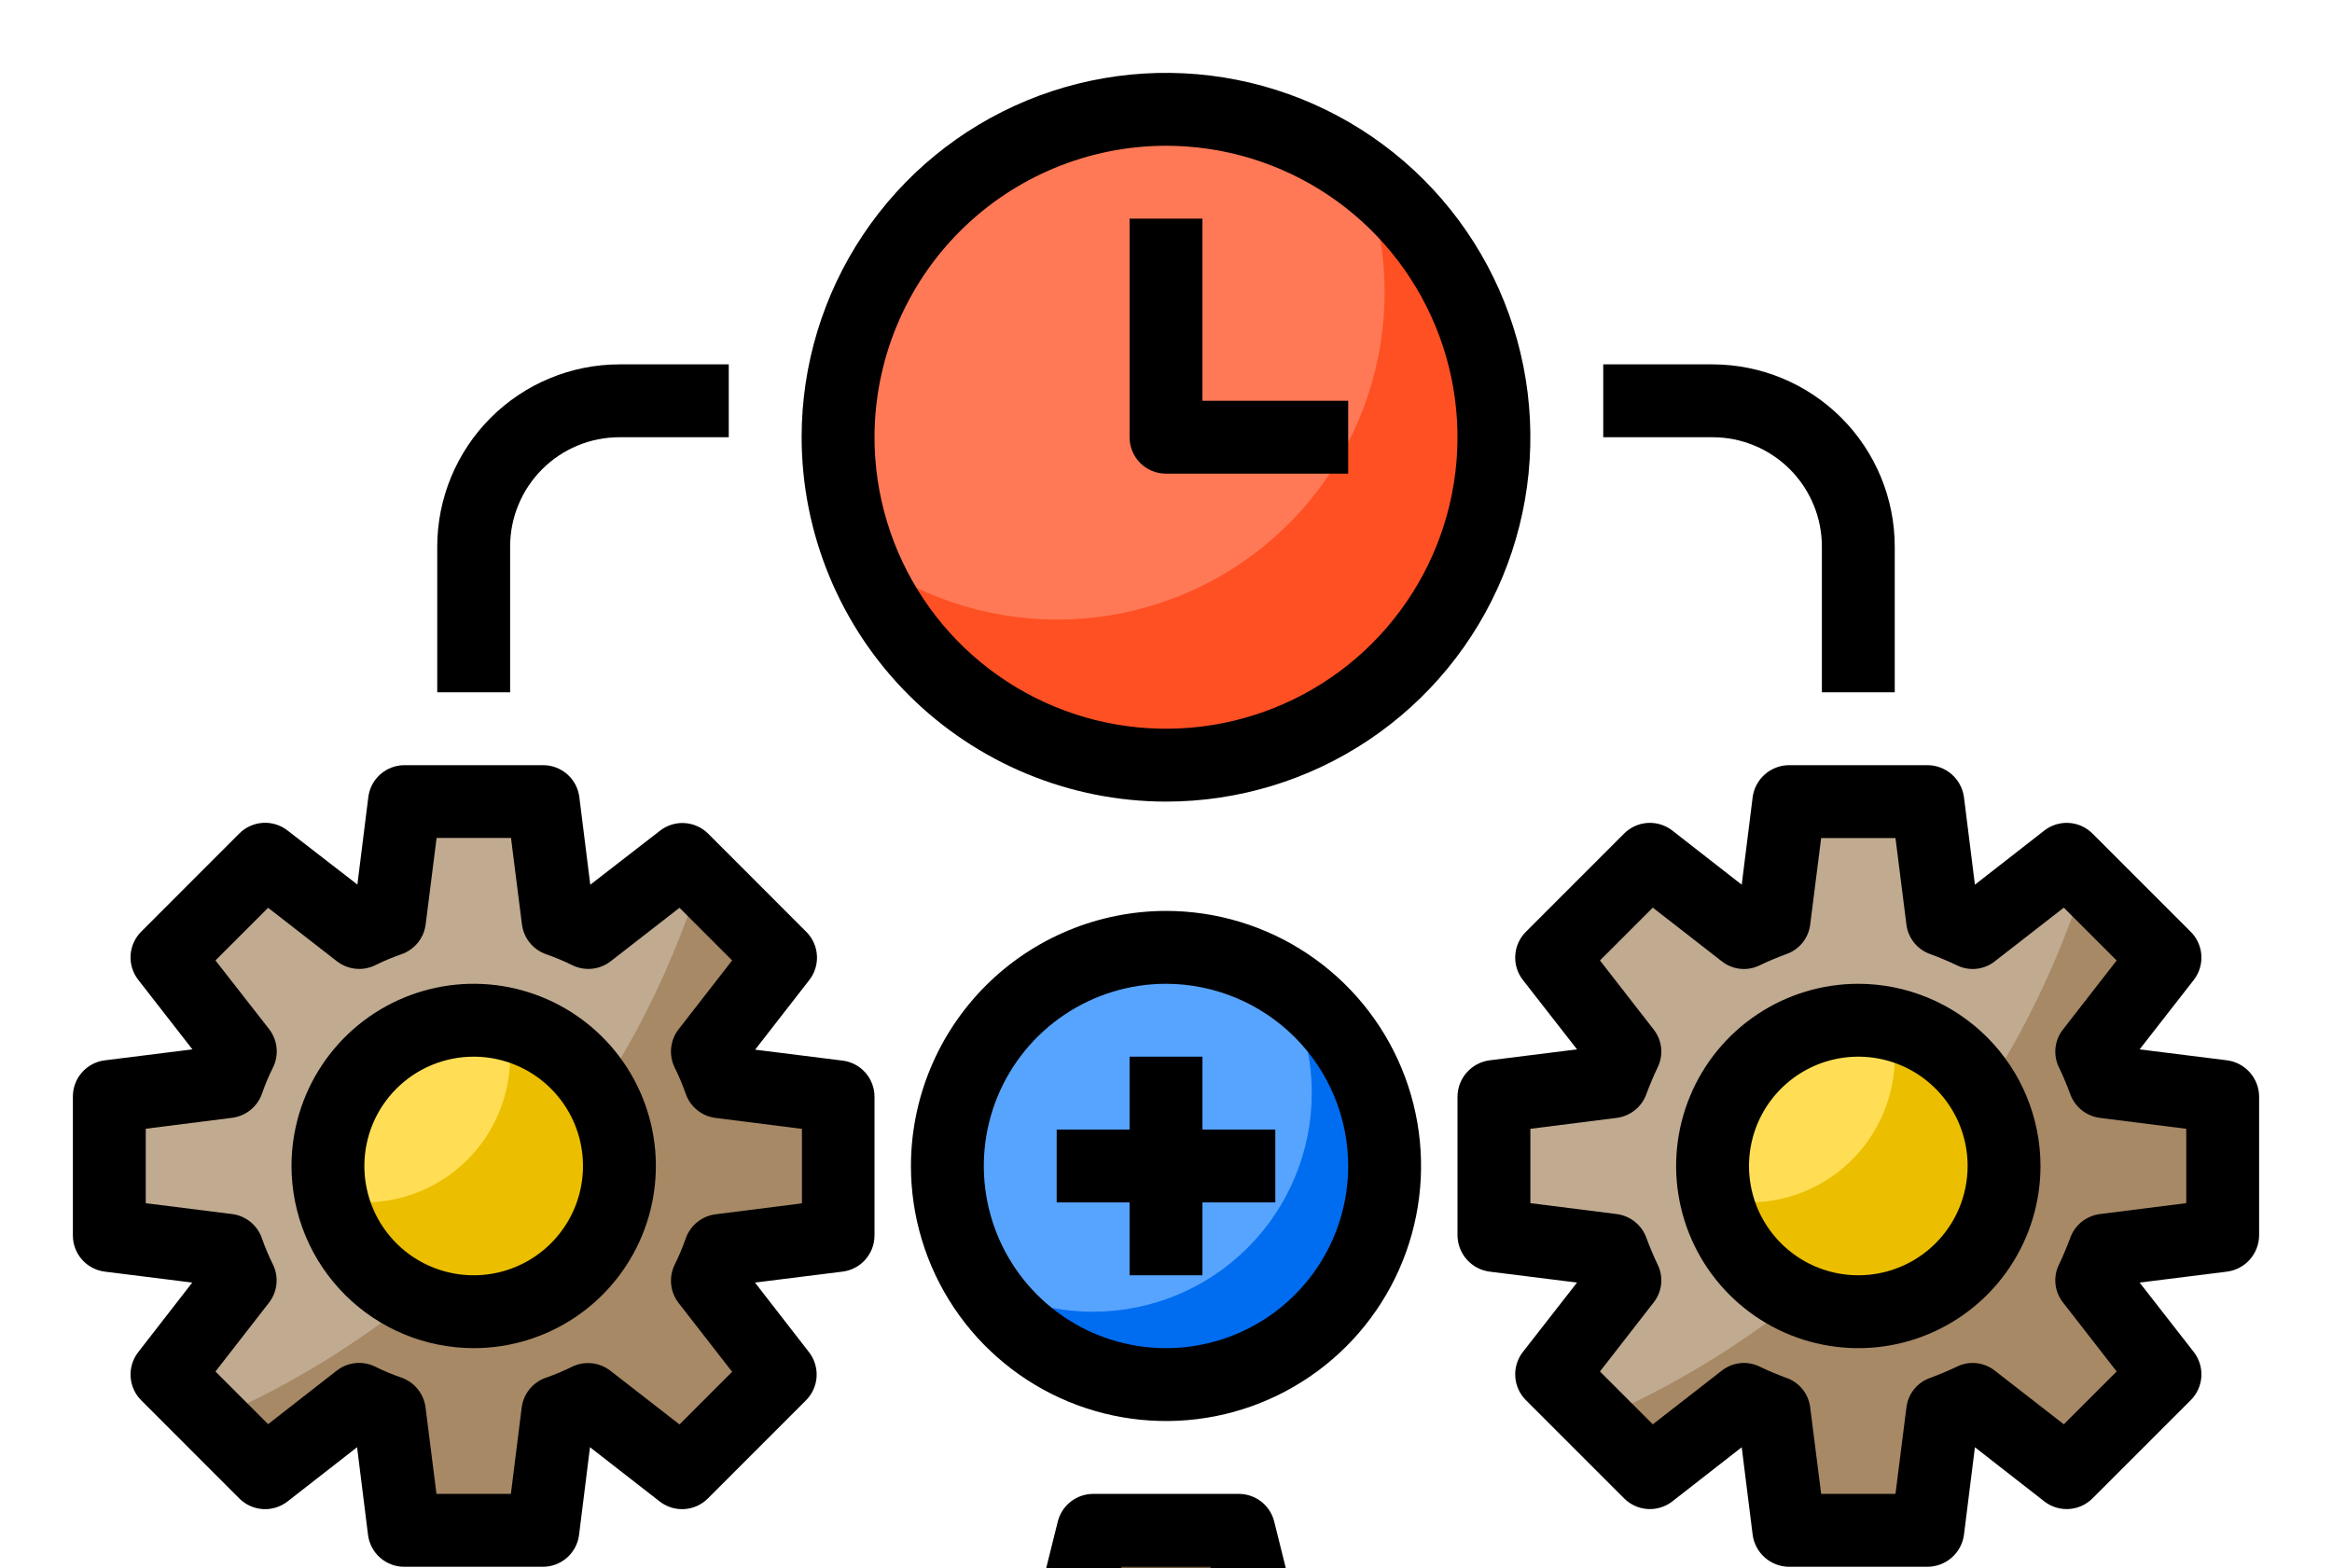
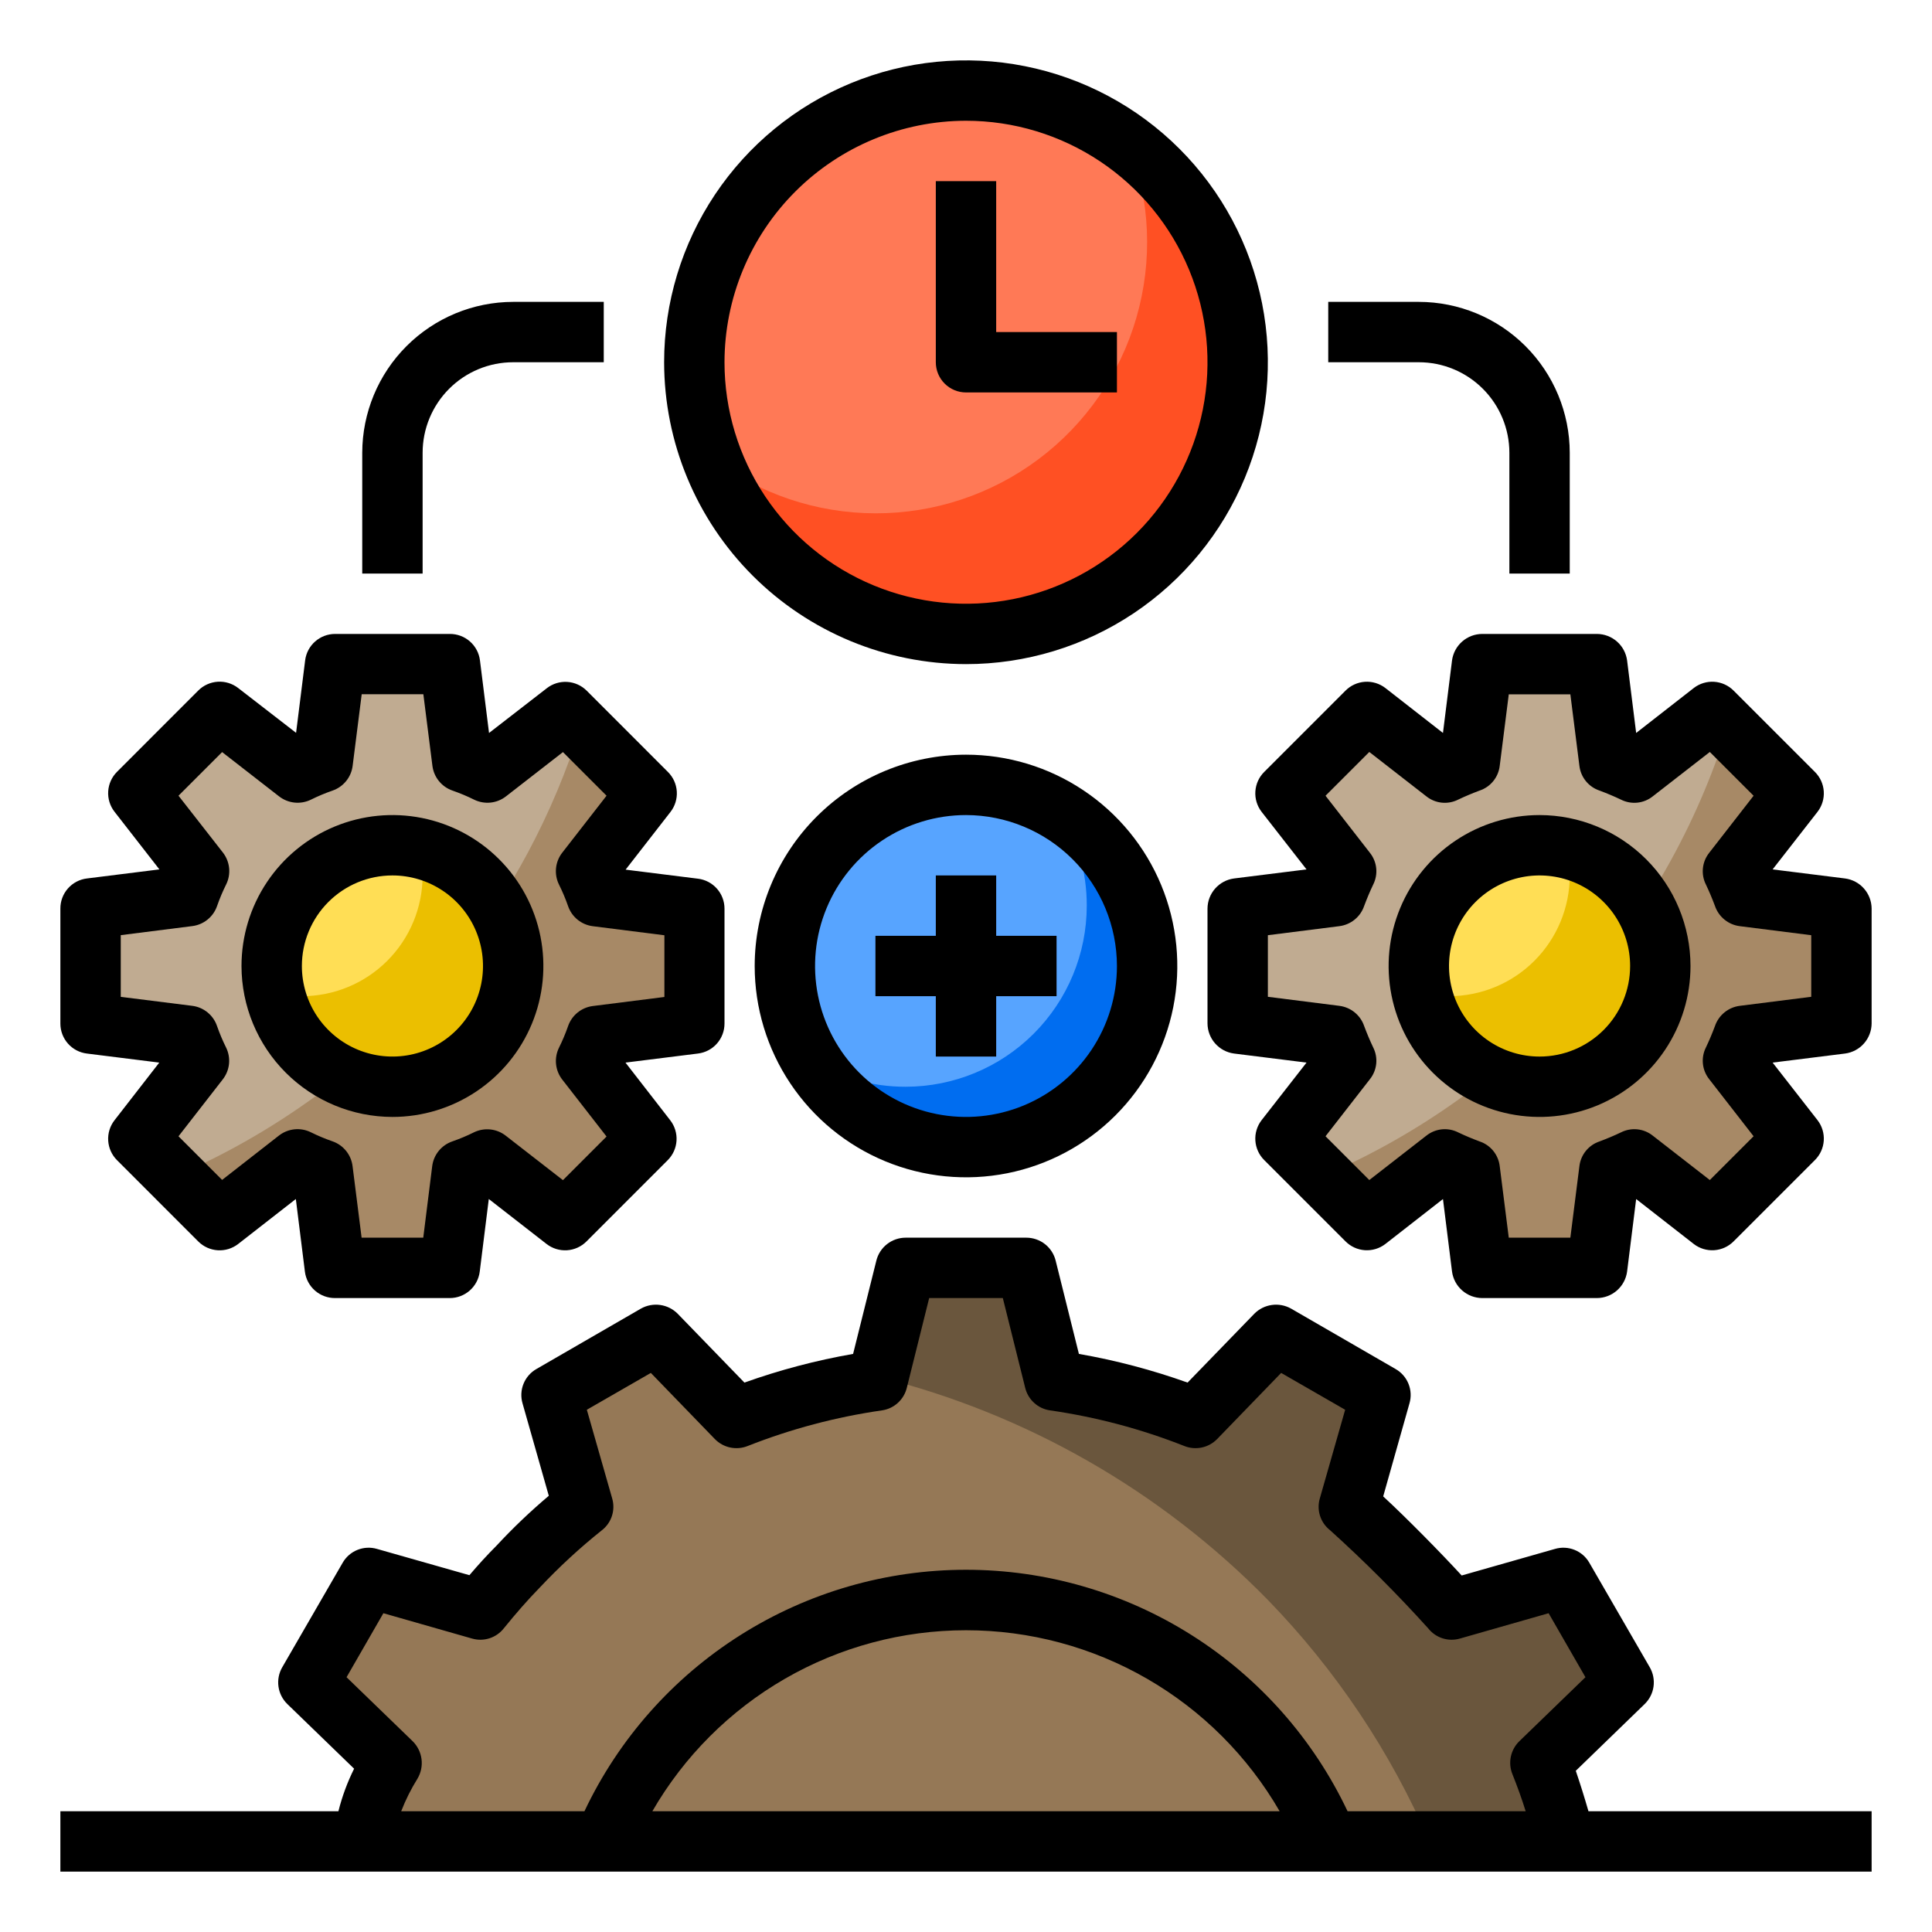
- <svg xmlns="http://www.w3.org/2000/svg" width="183" height="123" viewBox="0 0 183 123" fill="none">
+ <svg xmlns="http://www.w3.org/2000/svg" width="183" height="183" viewBox="0 0 183 183" fill="none">
  <path d="M91.5 60.047C105.713 60.047 117.234 48.525 117.234 34.312C117.234 20.1 105.713 8.578 91.5 8.578C77.287 8.578 65.766 20.1 65.766 34.312C65.766 48.525 77.287 60.047 91.5 60.047Z" fill="#FF7956" />
  <path d="M117.234 34.312C117.24 40.336 115.131 46.169 111.275 50.797C107.42 55.424 102.063 58.551 96.138 59.633C90.213 60.716 84.096 59.684 78.854 56.718C73.612 53.753 69.577 49.041 67.453 43.405C71.899 46.776 77.321 48.607 82.901 48.622C88.48 48.638 93.913 46.836 98.377 43.489C102.841 40.142 106.094 35.433 107.645 30.073C109.195 24.714 108.958 18.995 106.969 13.782C110.162 16.168 112.752 19.267 114.534 22.831C116.317 26.396 117.241 30.327 117.234 34.312Z" fill="#FF5023" />
  <path d="M91.5 108.656C100.975 108.656 108.656 100.975 108.656 91.5C108.656 82.025 100.975 74.344 91.5 74.344C82.025 74.344 74.344 82.025 74.344 91.5C74.344 100.975 82.025 108.656 91.5 108.656Z" fill="#57A4FF" />
  <path d="M108.657 91.5C108.652 95.238 107.426 98.872 105.165 101.85C102.905 104.827 99.734 106.985 96.135 107.995C92.536 109.005 88.705 108.811 85.226 107.444C81.747 106.077 78.809 103.611 76.86 100.421C79.541 102.075 82.632 102.947 85.782 102.937C90.332 102.937 94.695 101.13 97.913 97.912C101.13 94.695 102.938 90.331 102.938 85.781C102.947 82.631 102.075 79.541 100.422 76.86C102.939 78.385 105.019 80.534 106.462 83.099C107.905 85.663 108.661 88.557 108.657 91.5Z" fill="#006DF0" />
  <path d="M165.129 98.105C164.864 98.919 164.539 99.713 164.157 100.478L169.904 107.856L162.184 115.576L154.807 109.829C154.041 110.211 153.247 110.536 152.433 110.801L151.261 120.094H140.395L139.223 110.801C138.409 110.536 137.616 110.211 136.85 109.829L129.472 115.576L121.752 107.856L127.5 100.478C127.117 99.713 126.792 98.919 126.527 98.105L117.234 96.933V86.067L121.438 85.524L126.527 84.895C126.792 84.081 127.117 83.287 127.5 82.522L121.752 75.144L129.472 67.424L136.85 73.171C137.616 72.789 138.409 72.464 139.223 72.199L140.395 62.906H151.261L152.433 72.199C153.247 72.464 154.041 72.789 154.807 73.171L162.184 67.424L169.904 75.144L164.157 82.522C164.539 83.287 164.864 84.081 165.129 84.895L174.422 86.067V96.933L165.129 98.105Z" fill="#C0AB91" />
  <path d="M165.129 98.105C164.864 98.919 164.539 99.713 164.157 100.479L169.904 107.856L162.184 115.576L154.807 109.829C154.041 110.211 153.247 110.536 152.433 110.801L151.261 120.094H140.395L139.223 110.801C138.409 110.536 137.616 110.211 136.85 109.829L129.473 115.576L125.298 111.401C134.377 107.499 142.505 101.678 149.124 94.339C155.742 87 160.695 78.316 163.642 68.882L169.904 75.144L164.157 82.522C164.539 83.287 164.864 84.081 165.129 84.895L174.422 86.067V96.933L165.129 98.105Z" fill="#A78966" />
  <path d="M145.828 102.938C152.145 102.938 157.266 97.817 157.266 91.5C157.266 85.183 152.145 80.062 145.828 80.062C139.511 80.062 134.391 85.183 134.391 91.5C134.391 97.817 139.511 102.938 145.828 102.938Z" fill="#FFDE55" />
  <path d="M157.266 91.5C157.274 94.315 156.243 97.034 154.372 99.136C152.501 101.239 149.92 102.578 147.123 102.896C144.326 103.215 141.51 102.491 139.214 100.863C136.918 99.235 135.302 96.818 134.677 94.073C135.523 94.256 136.385 94.352 137.25 94.359C140.284 94.359 143.193 93.154 145.338 91.009C147.483 88.864 148.688 85.955 148.688 82.922C148.681 82.056 148.585 81.194 148.402 80.348C150.923 80.93 153.172 82.35 154.782 84.376C156.392 86.401 157.267 88.913 157.266 91.5Z" fill="#EBBF00" />
  <path d="M56.473 98.105C56.208 98.919 55.883 99.713 55.501 100.478L61.248 107.856L53.528 115.576L46.15 109.829C45.385 110.211 44.591 110.536 43.777 110.801L42.605 120.094H31.739L30.567 110.801C29.753 110.536 28.959 110.211 28.193 109.829L20.816 115.576L13.096 107.856L18.843 100.478C18.461 99.713 18.136 98.919 17.871 98.105L8.578 96.933V86.067L12.781 85.524L17.871 84.895C18.136 84.081 18.461 83.287 18.843 82.522L13.096 75.144L20.816 67.424L28.193 73.171C28.959 72.789 29.753 72.464 30.567 72.199L31.739 62.906H42.605L43.777 72.199C44.591 72.464 45.385 72.789 46.15 73.171L53.528 67.424L61.248 75.144L55.501 82.522C55.883 83.287 56.208 84.081 56.473 84.895L65.766 86.067V96.933L56.473 98.105Z" fill="#C0AB91" />
  <path d="M56.473 98.105C56.208 98.919 55.883 99.713 55.501 100.479L61.248 107.856L53.528 115.576L46.15 109.829C45.385 110.211 44.591 110.536 43.777 110.801L42.605 120.094H31.739L30.567 110.801C29.753 110.536 28.959 110.211 28.194 109.829L20.816 115.576L16.642 111.401C26.864 106.974 35.868 100.147 42.891 91.5C48.303 84.785 52.406 77.113 54.986 68.882L61.248 75.144L55.501 82.522C55.883 83.287 56.208 84.081 56.473 84.895L65.766 86.067V96.933L56.473 98.105Z" fill="#A78966" />
  <path d="M37.172 102.938C43.489 102.938 48.609 97.817 48.609 91.5C48.609 85.183 43.489 80.062 37.172 80.062C30.855 80.062 25.734 85.183 25.734 91.5C25.734 97.817 30.855 102.938 37.172 102.938Z" fill="#FFDE55" />
  <path d="M48.61 91.5C48.617 94.315 47.587 97.034 45.716 99.136C43.844 101.239 41.263 102.578 38.467 102.896C35.67 103.215 32.854 102.491 30.558 100.863C28.261 99.235 26.646 96.818 26.02 94.073C26.866 94.256 27.729 94.352 28.594 94.359C31.627 94.359 34.536 93.154 36.681 91.009C38.826 88.864 40.031 85.955 40.031 82.922C40.024 82.056 39.928 81.194 39.745 80.348C42.267 80.93 44.516 82.35 46.126 84.376C47.736 86.401 48.611 88.913 48.61 91.5Z" fill="#EBBF00" />
  <path d="M145.914 166.988C146.867 169.411 147.66 171.894 148.287 174.422H34.312C34.719 171.78 35.663 169.25 37.086 166.988L29.223 159.353L34.941 149.46L45.492 152.462C46.605 151.058 47.788 149.713 49.038 148.43C50.959 146.37 53.034 144.459 55.243 142.711L52.241 132.16L62.134 126.442L69.769 134.305C74.066 132.606 78.548 131.416 83.122 130.759L85.781 120.094H97.219L99.878 130.759C104.452 131.416 108.933 132.606 113.231 134.305L120.866 126.442L130.759 132.16L127.757 142.711C131.191 145.772 134.446 149.028 137.507 152.462L148.058 149.46L153.777 159.353L145.914 166.988Z" fill="#957856" />
  <path d="M145.914 166.988C146.868 169.411 147.661 171.894 148.287 174.422H135.392C131.72 165.933 126.537 158.182 120.094 151.547C109.989 141.228 97.221 133.913 83.208 130.416L85.781 120.094H97.219L99.878 130.759C104.452 131.416 108.934 132.606 113.231 134.305L120.866 126.442L130.759 132.16L127.757 142.711C131.191 145.772 134.446 149.028 137.508 152.462L148.059 149.46L153.777 159.353L145.914 166.988Z" fill="#6A563D" />
  <path d="M174.765 83.208L167.903 82.35L172.163 76.889C172.587 76.336 172.795 75.648 172.748 74.953C172.7 74.258 172.401 73.604 171.906 73.114L164.214 65.422C163.724 64.927 163.07 64.628 162.375 64.58C161.68 64.533 160.992 64.741 160.44 65.165L154.978 69.426L154.12 62.563C154.028 61.869 153.688 61.231 153.162 60.769C152.637 60.306 151.961 60.05 151.261 60.047H140.395C139.695 60.05 139.02 60.306 138.494 60.769C137.968 61.231 137.628 61.869 137.536 62.563L136.678 69.426L131.217 65.165C130.664 64.741 129.976 64.533 129.281 64.58C128.586 64.628 127.932 64.927 127.442 65.422L119.751 73.114C119.255 73.604 118.956 74.258 118.909 74.953C118.861 75.648 119.069 76.336 119.493 76.889L123.754 82.35L116.891 83.208C116.197 83.3 115.56 83.64 115.097 84.166C114.634 84.691 114.378 85.367 114.375 86.067V96.933C114.378 97.633 114.634 98.309 115.097 98.834C115.56 99.36 116.197 99.7 116.891 99.792L123.754 100.65L119.493 106.111C119.069 106.664 118.861 107.352 118.909 108.047C118.956 108.742 119.255 109.396 119.751 109.886L127.442 117.577C127.932 118.073 128.586 118.372 129.281 118.42C129.976 118.467 130.664 118.259 131.217 117.835L136.678 113.574L137.536 120.437C137.628 121.131 137.968 121.768 138.494 122.231C139.02 122.694 139.695 122.95 140.395 122.953H151.261C151.961 122.95 152.637 122.694 153.162 122.231C153.688 121.768 154.028 121.131 154.12 120.437L154.978 113.574L160.44 117.835C160.992 118.259 161.68 118.467 162.375 118.42C163.07 118.372 163.724 118.073 164.214 117.577L171.906 109.886C172.401 109.396 172.7 108.742 172.748 108.047C172.795 107.352 172.587 106.664 172.163 106.111L167.903 100.65L174.765 99.792C175.459 99.7 176.097 99.36 176.559 98.834C177.022 98.309 177.278 97.633 177.281 96.933V86.067C177.278 85.367 177.022 84.691 176.559 84.166C176.097 83.64 175.459 83.3 174.765 83.208ZM171.562 94.417L164.786 95.274C164.255 95.342 163.754 95.558 163.339 95.896C162.925 96.235 162.613 96.683 162.441 97.19C162.184 97.876 161.898 98.563 161.583 99.22C161.343 99.698 161.245 100.235 161.301 100.768C161.357 101.3 161.564 101.805 161.898 102.223L166.101 107.627L161.955 111.773L156.551 107.57C156.133 107.236 155.628 107.029 155.096 106.973C154.564 106.917 154.027 107.015 153.548 107.255C152.891 107.57 152.205 107.856 151.518 108.113C151.009 108.28 150.558 108.59 150.218 109.006C149.879 109.421 149.665 109.925 149.602 110.458L148.745 117.234H142.912L142.054 110.458C141.991 109.925 141.778 109.421 141.438 109.006C141.099 108.59 140.648 108.28 140.138 108.113C139.452 107.856 138.765 107.57 138.108 107.255C137.63 107.015 137.093 106.917 136.561 106.973C136.029 107.029 135.524 107.236 135.105 107.57L129.701 111.773L125.555 107.627L129.758 102.223C130.092 101.805 130.299 101.3 130.355 100.768C130.411 100.235 130.313 99.698 130.073 99.22C129.758 98.563 129.472 97.876 129.215 97.19C129.043 96.683 128.732 96.235 128.317 95.896C127.903 95.558 127.401 95.342 126.87 95.274L120.094 94.417V88.583L126.87 87.726C127.401 87.658 127.903 87.442 128.317 87.103C128.732 86.765 129.043 86.317 129.215 85.81C129.472 85.124 129.758 84.437 130.073 83.78C130.313 83.302 130.411 82.765 130.355 82.233C130.299 81.7 130.092 81.195 129.758 80.777L125.555 75.373L129.701 71.227L135.105 75.43C135.524 75.764 136.029 75.971 136.561 76.027C137.093 76.083 137.63 75.985 138.108 75.745C138.765 75.43 139.452 75.144 140.138 74.887C140.648 74.719 141.099 74.41 141.438 73.994C141.778 73.579 141.991 73.075 142.054 72.542L142.912 65.766H148.745L149.602 72.542C149.665 73.075 149.879 73.579 150.218 73.994C150.558 74.41 151.009 74.719 151.518 74.887C152.205 75.144 152.891 75.43 153.548 75.745C154.027 75.985 154.564 76.083 155.096 76.027C155.628 75.971 156.133 75.764 156.551 75.43L161.955 71.227L166.101 75.373L161.898 80.777C161.564 81.195 161.357 81.7 161.301 82.233C161.245 82.765 161.343 83.302 161.583 83.78C161.898 84.437 162.184 85.124 162.441 85.81C162.613 86.317 162.925 86.765 163.339 87.103C163.754 87.442 164.255 87.658 164.786 87.726L171.562 88.583V94.417Z" fill="black" />
  <path d="M8.224 99.792L15.086 100.65L10.846 106.111C10.418 106.661 10.205 107.349 10.249 108.044C10.292 108.74 10.588 109.396 11.08 109.889L18.78 117.592C19.273 118.086 19.929 118.382 20.626 118.426C21.322 118.47 22.01 118.257 22.561 117.829L28.022 113.571L28.88 120.448C28.967 121.144 29.306 121.783 29.833 122.245C30.36 122.706 31.038 122.958 31.739 122.953H42.605C43.302 122.953 43.974 122.698 44.497 122.237C45.019 121.776 45.355 121.14 45.441 120.448L46.299 113.571L51.769 117.829C52.32 118.257 53.008 118.47 53.704 118.426C54.4 118.382 55.056 118.086 55.549 117.592L63.249 109.889C63.742 109.396 64.038 108.74 64.081 108.044C64.124 107.349 63.912 106.661 63.484 106.111L59.246 100.65L66.109 99.792C66.804 99.708 67.444 99.372 67.908 98.848C68.371 98.323 68.627 97.647 68.625 96.947V86.067C68.625 85.37 68.37 84.698 67.909 84.175C67.448 83.653 66.812 83.317 66.12 83.231L59.258 82.373L63.51 76.906C63.938 76.356 64.15 75.668 64.107 74.973C64.064 74.277 63.768 73.621 63.275 73.129L55.575 65.425C55.082 64.931 54.426 64.635 53.73 64.591C53.034 64.547 52.345 64.76 51.795 65.188L46.322 69.428L45.464 62.566C45.38 61.868 45.043 61.225 44.515 60.761C43.988 60.296 43.308 60.042 42.605 60.047H31.739C31.042 60.047 30.37 60.302 29.847 60.763C29.325 61.224 28.989 61.86 28.903 62.552L28.045 69.414L22.561 65.171C22.01 64.743 21.322 64.53 20.626 64.574C19.929 64.618 19.273 64.914 18.78 65.408L11.08 73.111C10.588 73.604 10.292 74.26 10.249 74.956C10.205 75.651 10.418 76.338 10.846 76.888L15.098 82.35L8.235 83.208C7.538 83.292 6.896 83.63 6.432 84.157C5.967 84.685 5.714 85.365 5.719 86.067V96.961C5.72 97.657 5.976 98.329 6.437 98.85C6.898 99.371 7.533 99.706 8.224 99.792ZM11.438 88.578L18.214 87.72C18.746 87.653 19.248 87.439 19.664 87.1C20.079 86.762 20.392 86.314 20.565 85.807C20.807 85.112 21.093 84.433 21.422 83.774C21.66 83.292 21.756 82.754 21.702 82.22C21.647 81.686 21.443 81.178 21.114 80.754L16.908 75.37L21.039 71.238L26.435 75.433C26.858 75.762 27.364 75.966 27.897 76.021C28.43 76.076 28.968 75.98 29.449 75.745C30.111 75.416 30.794 75.13 31.493 74.887C32 74.713 32.447 74.401 32.785 73.985C33.123 73.57 33.337 73.068 33.403 72.537L34.261 65.757H40.1L40.958 72.537C41.024 73.068 41.238 73.57 41.576 73.985C41.914 74.401 42.361 74.713 42.868 74.887C43.567 75.13 44.249 75.416 44.912 75.745C45.393 75.98 45.931 76.076 46.464 76.021C46.997 75.966 47.503 75.762 47.926 75.433L53.322 71.238L57.453 75.37L53.256 80.766C52.926 81.189 52.722 81.697 52.668 82.231C52.613 82.765 52.71 83.304 52.947 83.785C53.276 84.444 53.563 85.123 53.805 85.818C53.978 86.325 54.29 86.774 54.706 87.112C55.121 87.45 55.624 87.665 56.155 87.731L62.932 88.589V94.434L56.155 95.291C55.624 95.358 55.121 95.573 54.706 95.911C54.29 96.249 53.978 96.697 53.805 97.204C53.562 97.9 53.276 98.581 52.947 99.24C52.711 99.722 52.614 100.259 52.669 100.793C52.723 101.326 52.927 101.834 53.256 102.257L57.453 107.653L53.322 111.784L47.926 107.59C47.504 107.253 46.995 107.043 46.458 106.984C45.921 106.925 45.378 107.019 44.892 107.255C44.23 107.584 43.547 107.87 42.848 108.113C42.341 108.287 41.894 108.599 41.556 109.014C41.218 109.43 41.004 109.932 40.938 110.463L40.091 117.234H34.252L33.395 110.455C33.328 109.923 33.114 109.421 32.776 109.006C32.439 108.59 31.991 108.278 31.485 108.104C30.786 107.862 30.103 107.575 29.44 107.247C28.959 107.011 28.422 106.915 27.889 106.97C27.356 107.025 26.849 107.229 26.426 107.558L21.039 111.761L16.908 107.63L21.105 102.234C21.434 101.811 21.637 101.304 21.692 100.771C21.746 100.239 21.65 99.701 21.414 99.22C21.085 98.561 20.799 97.88 20.556 97.184C20.383 96.677 20.071 96.229 19.655 95.891C19.24 95.553 18.737 95.338 18.206 95.272L11.438 94.422V88.578Z" fill="black" />
  <path d="M37.172 105.797C39.999 105.797 42.764 104.958 45.115 103.387C47.466 101.816 49.298 99.584 50.38 96.971C51.463 94.359 51.746 91.484 51.194 88.711C50.642 85.938 49.281 83.39 47.281 81.391C45.282 79.391 42.734 78.029 39.961 77.478C37.188 76.926 34.313 77.209 31.701 78.291C29.088 79.374 26.855 81.206 25.285 83.557C23.713 85.908 22.875 88.672 22.875 91.5C22.88 95.29 24.387 98.924 27.067 101.604C29.748 104.285 33.382 105.792 37.172 105.797ZM37.172 82.922C38.868 82.922 40.527 83.425 41.938 84.368C43.348 85.31 44.448 86.65 45.097 88.217C45.746 89.785 45.916 91.51 45.585 93.174C45.254 94.838 44.437 96.366 43.237 97.566C42.038 98.765 40.509 99.582 38.845 99.913C37.181 100.244 35.457 100.074 33.889 99.425C32.322 98.776 30.982 97.676 30.039 96.266C29.097 94.855 28.594 93.197 28.594 91.5C28.594 89.225 29.497 87.043 31.106 85.434C32.715 83.826 34.897 82.922 37.172 82.922Z" fill="black" />
  <path d="M145.828 77.203C143 77.203 140.236 78.042 137.885 79.613C135.534 81.183 133.702 83.416 132.62 86.029C131.537 88.641 131.254 91.516 131.806 94.289C132.358 97.062 133.719 99.61 135.719 101.609C137.718 103.609 140.266 104.971 143.039 105.522C145.812 106.074 148.687 105.791 151.299 104.709C153.912 103.626 156.145 101.794 157.716 99.443C159.287 97.092 160.125 94.328 160.125 91.5C160.12 87.71 158.613 84.076 155.933 81.396C153.252 78.715 149.619 77.208 145.828 77.203ZM145.828 100.078C144.132 100.078 142.473 99.575 141.062 98.632C139.652 97.69 138.552 96.35 137.903 94.783C137.254 93.215 137.084 91.49 137.415 89.826C137.746 88.162 138.563 86.634 139.762 85.434C140.962 84.235 142.491 83.418 144.155 83.087C145.819 82.756 147.543 82.926 149.111 83.575C150.678 84.224 152.018 85.324 152.961 86.734C153.903 88.145 154.406 89.803 154.406 91.5C154.406 93.775 153.502 95.957 151.894 97.566C150.285 99.174 148.103 100.078 145.828 100.078Z" fill="black" />
  <path d="M150.46 171.563C150.089 170.276 149.688 168.989 149.259 167.731L155.779 161.412C156.238 160.968 156.535 160.383 156.623 159.751C156.711 159.119 156.585 158.476 156.265 157.923L150.546 148.03C150.23 147.476 149.736 147.044 149.145 146.806C148.553 146.567 147.898 146.535 147.286 146.715L138.451 149.231C136.564 147.172 133.247 143.798 131.017 141.739L133.504 132.932C133.684 132.32 133.652 131.665 133.413 131.074C133.174 130.482 132.743 129.989 132.189 129.673L122.295 123.954C121.741 123.641 121.099 123.519 120.469 123.607C119.839 123.694 119.255 123.987 118.807 124.44L112.488 130.959C109.14 129.763 105.696 128.854 102.194 128.243L99.992 119.407C99.839 118.788 99.483 118.237 98.98 117.843C98.477 117.449 97.857 117.235 97.219 117.234H85.781C85.143 117.235 84.523 117.449 84.02 117.843C83.517 118.237 83.161 118.788 83.008 119.407L80.806 128.243C77.304 128.854 73.86 129.763 70.512 130.959L64.193 124.44C63.745 123.987 63.161 123.694 62.531 123.607C61.901 123.519 61.259 123.641 60.705 123.954L50.811 129.673C50.257 129.989 49.826 130.482 49.587 131.074C49.348 131.665 49.316 132.32 49.496 132.932L51.983 141.682C50.23 143.161 48.568 144.747 47.008 146.429C46.122 147.315 45.292 148.23 44.463 149.202L35.714 146.715C35.102 146.535 34.447 146.567 33.855 146.806C33.264 147.044 32.77 147.476 32.454 148.03L26.735 157.923C26.415 158.476 26.289 159.119 26.377 159.751C26.465 160.383 26.762 160.968 27.221 161.412L33.541 167.531C32.902 168.818 32.403 170.169 32.054 171.563H5.719V177.281H177.281V171.563H150.46ZM61.791 171.563C64.803 166.349 69.135 162.021 74.35 159.011C79.564 156.002 85.479 154.418 91.5 154.418C97.521 154.418 103.436 156.002 108.651 159.011C113.865 162.021 118.196 166.349 121.209 171.563H61.791ZM127.643 171.563C124.401 164.719 119.284 158.937 112.886 154.888C106.488 150.839 99.072 148.689 91.5 148.689C83.928 148.689 76.512 150.839 70.114 154.888C63.716 158.937 58.599 164.719 55.358 171.563H38.001C38.417 170.487 38.934 169.453 39.545 168.474C39.876 167.917 40.01 167.265 39.927 166.623C39.844 165.98 39.549 165.384 39.088 164.929L32.826 158.867L36.314 152.805L44.721 155.207C45.261 155.362 45.835 155.352 46.37 155.179C46.905 155.006 47.376 154.677 47.723 154.235C48.838 152.862 49.925 151.604 51.126 150.375C52.957 148.426 54.926 146.61 57.016 144.942C57.46 144.596 57.79 144.125 57.963 143.59C58.136 143.055 58.145 142.48 57.988 141.939L55.586 133.533L61.648 130.044L67.71 136.306C68.106 136.713 68.613 136.992 69.168 137.109C69.723 137.227 70.301 137.176 70.827 136.964C74.922 135.348 79.193 134.216 83.551 133.59C84.111 133.507 84.634 133.259 85.051 132.876C85.469 132.494 85.763 131.996 85.896 131.445L88.012 122.953H94.988L97.104 131.445C97.237 131.996 97.531 132.494 97.949 132.876C98.366 133.259 98.889 133.507 99.449 133.59C103.807 134.216 108.077 135.348 112.173 136.964C112.699 137.176 113.277 137.227 113.832 137.109C114.387 136.992 114.894 136.713 115.29 136.306L121.352 130.044L127.414 133.533L125.012 141.939C124.855 142.48 124.864 143.055 125.037 143.59C125.21 144.125 125.54 144.596 125.984 144.942C129.238 147.88 132.339 150.981 135.277 154.235C135.624 154.677 136.095 155.006 136.63 155.179C137.165 155.352 137.739 155.362 138.279 155.207L146.686 152.805L150.174 158.867L143.912 164.929C143.506 165.324 143.226 165.832 143.109 166.387C142.992 166.942 143.043 167.519 143.255 168.045C143.712 169.189 144.141 170.362 144.513 171.563H127.643Z" fill="black" />
  <path d="M91.5 62.906C97.155 62.906 102.684 61.229 107.386 58.087C112.088 54.945 115.753 50.48 117.917 45.255C120.081 40.03 120.648 34.281 119.544 28.734C118.441 23.188 115.718 18.093 111.719 14.094C107.72 10.095 102.625 7.371 97.078 6.268C91.532 5.165 85.782 5.731 80.558 7.895C75.333 10.059 70.867 13.725 67.725 18.427C64.583 23.129 62.906 28.657 62.906 34.312C62.915 41.894 65.93 49.162 71.29 54.522C76.651 59.883 83.919 62.898 91.5 62.906ZM91.5 11.438C96.024 11.438 100.447 12.779 104.209 15.293C107.97 17.806 110.902 21.379 112.634 25.559C114.365 29.738 114.818 34.338 113.935 38.775C113.053 43.212 110.874 47.288 107.675 50.488C104.476 53.687 100.4 55.865 95.963 56.748C91.525 57.631 86.926 57.178 82.746 55.446C78.566 53.715 74.994 50.783 72.48 47.021C69.967 43.259 68.625 38.837 68.625 34.312C68.632 28.248 71.044 22.433 75.332 18.145C79.621 13.857 85.435 11.444 91.5 11.438Z" fill="black" />
  <path d="M91.5 37.172H105.797V31.453H94.359V17.156H88.641V34.312C88.641 35.071 88.942 35.798 89.478 36.334C90.014 36.871 90.742 37.172 91.5 37.172Z" fill="black" />
  <path d="M40.031 42.891C40.031 40.616 40.935 38.434 42.544 36.825C44.152 35.216 46.334 34.312 48.609 34.312H57.188V28.594H48.609C44.819 28.598 41.185 30.106 38.505 32.786C35.825 35.466 34.317 39.1 34.312 42.891V54.328H40.031V42.891Z" fill="black" />
  <path d="M142.969 42.891V54.328H148.687V42.891C148.683 39.1 147.175 35.466 144.495 32.786C141.815 30.106 138.181 28.598 134.391 28.594H125.812V34.312H134.391C136.666 34.312 138.848 35.216 140.456 36.825C142.065 38.434 142.969 40.616 142.969 42.891Z" fill="black" />
  <path d="M88.641 82.922V88.641H82.922V94.359H88.641V100.078H94.359V94.359H100.078V88.641H94.359V82.922H88.641Z" fill="black" />
  <path d="M71.484 91.5C71.484 95.459 72.658 99.329 74.858 102.62C77.057 105.912 80.183 108.477 83.84 109.992C87.498 111.507 91.522 111.903 95.405 111.131C99.287 110.359 102.854 108.452 105.653 105.653C108.452 102.854 110.359 99.287 111.131 95.405C111.903 91.522 111.507 87.498 109.992 83.84C108.477 80.183 105.912 77.057 102.62 74.858C99.329 72.658 95.459 71.484 91.5 71.484C86.193 71.49 81.106 73.601 77.353 77.353C73.601 81.106 71.49 86.193 71.484 91.5ZM105.797 91.5C105.797 94.328 104.958 97.092 103.387 99.443C101.816 101.794 99.584 103.626 96.971 104.709C94.359 105.791 91.484 106.074 88.711 105.522C85.938 104.971 83.39 103.609 81.391 101.609C79.391 99.61 78.029 97.062 77.478 94.289C76.926 91.516 77.209 88.641 78.291 86.029C79.374 83.416 81.206 81.183 83.557 79.613C85.908 78.042 88.672 77.203 91.5 77.203C95.29 77.208 98.924 78.715 101.604 81.396C104.285 84.076 105.792 87.71 105.797 91.5Z" fill="black" />
</svg>
